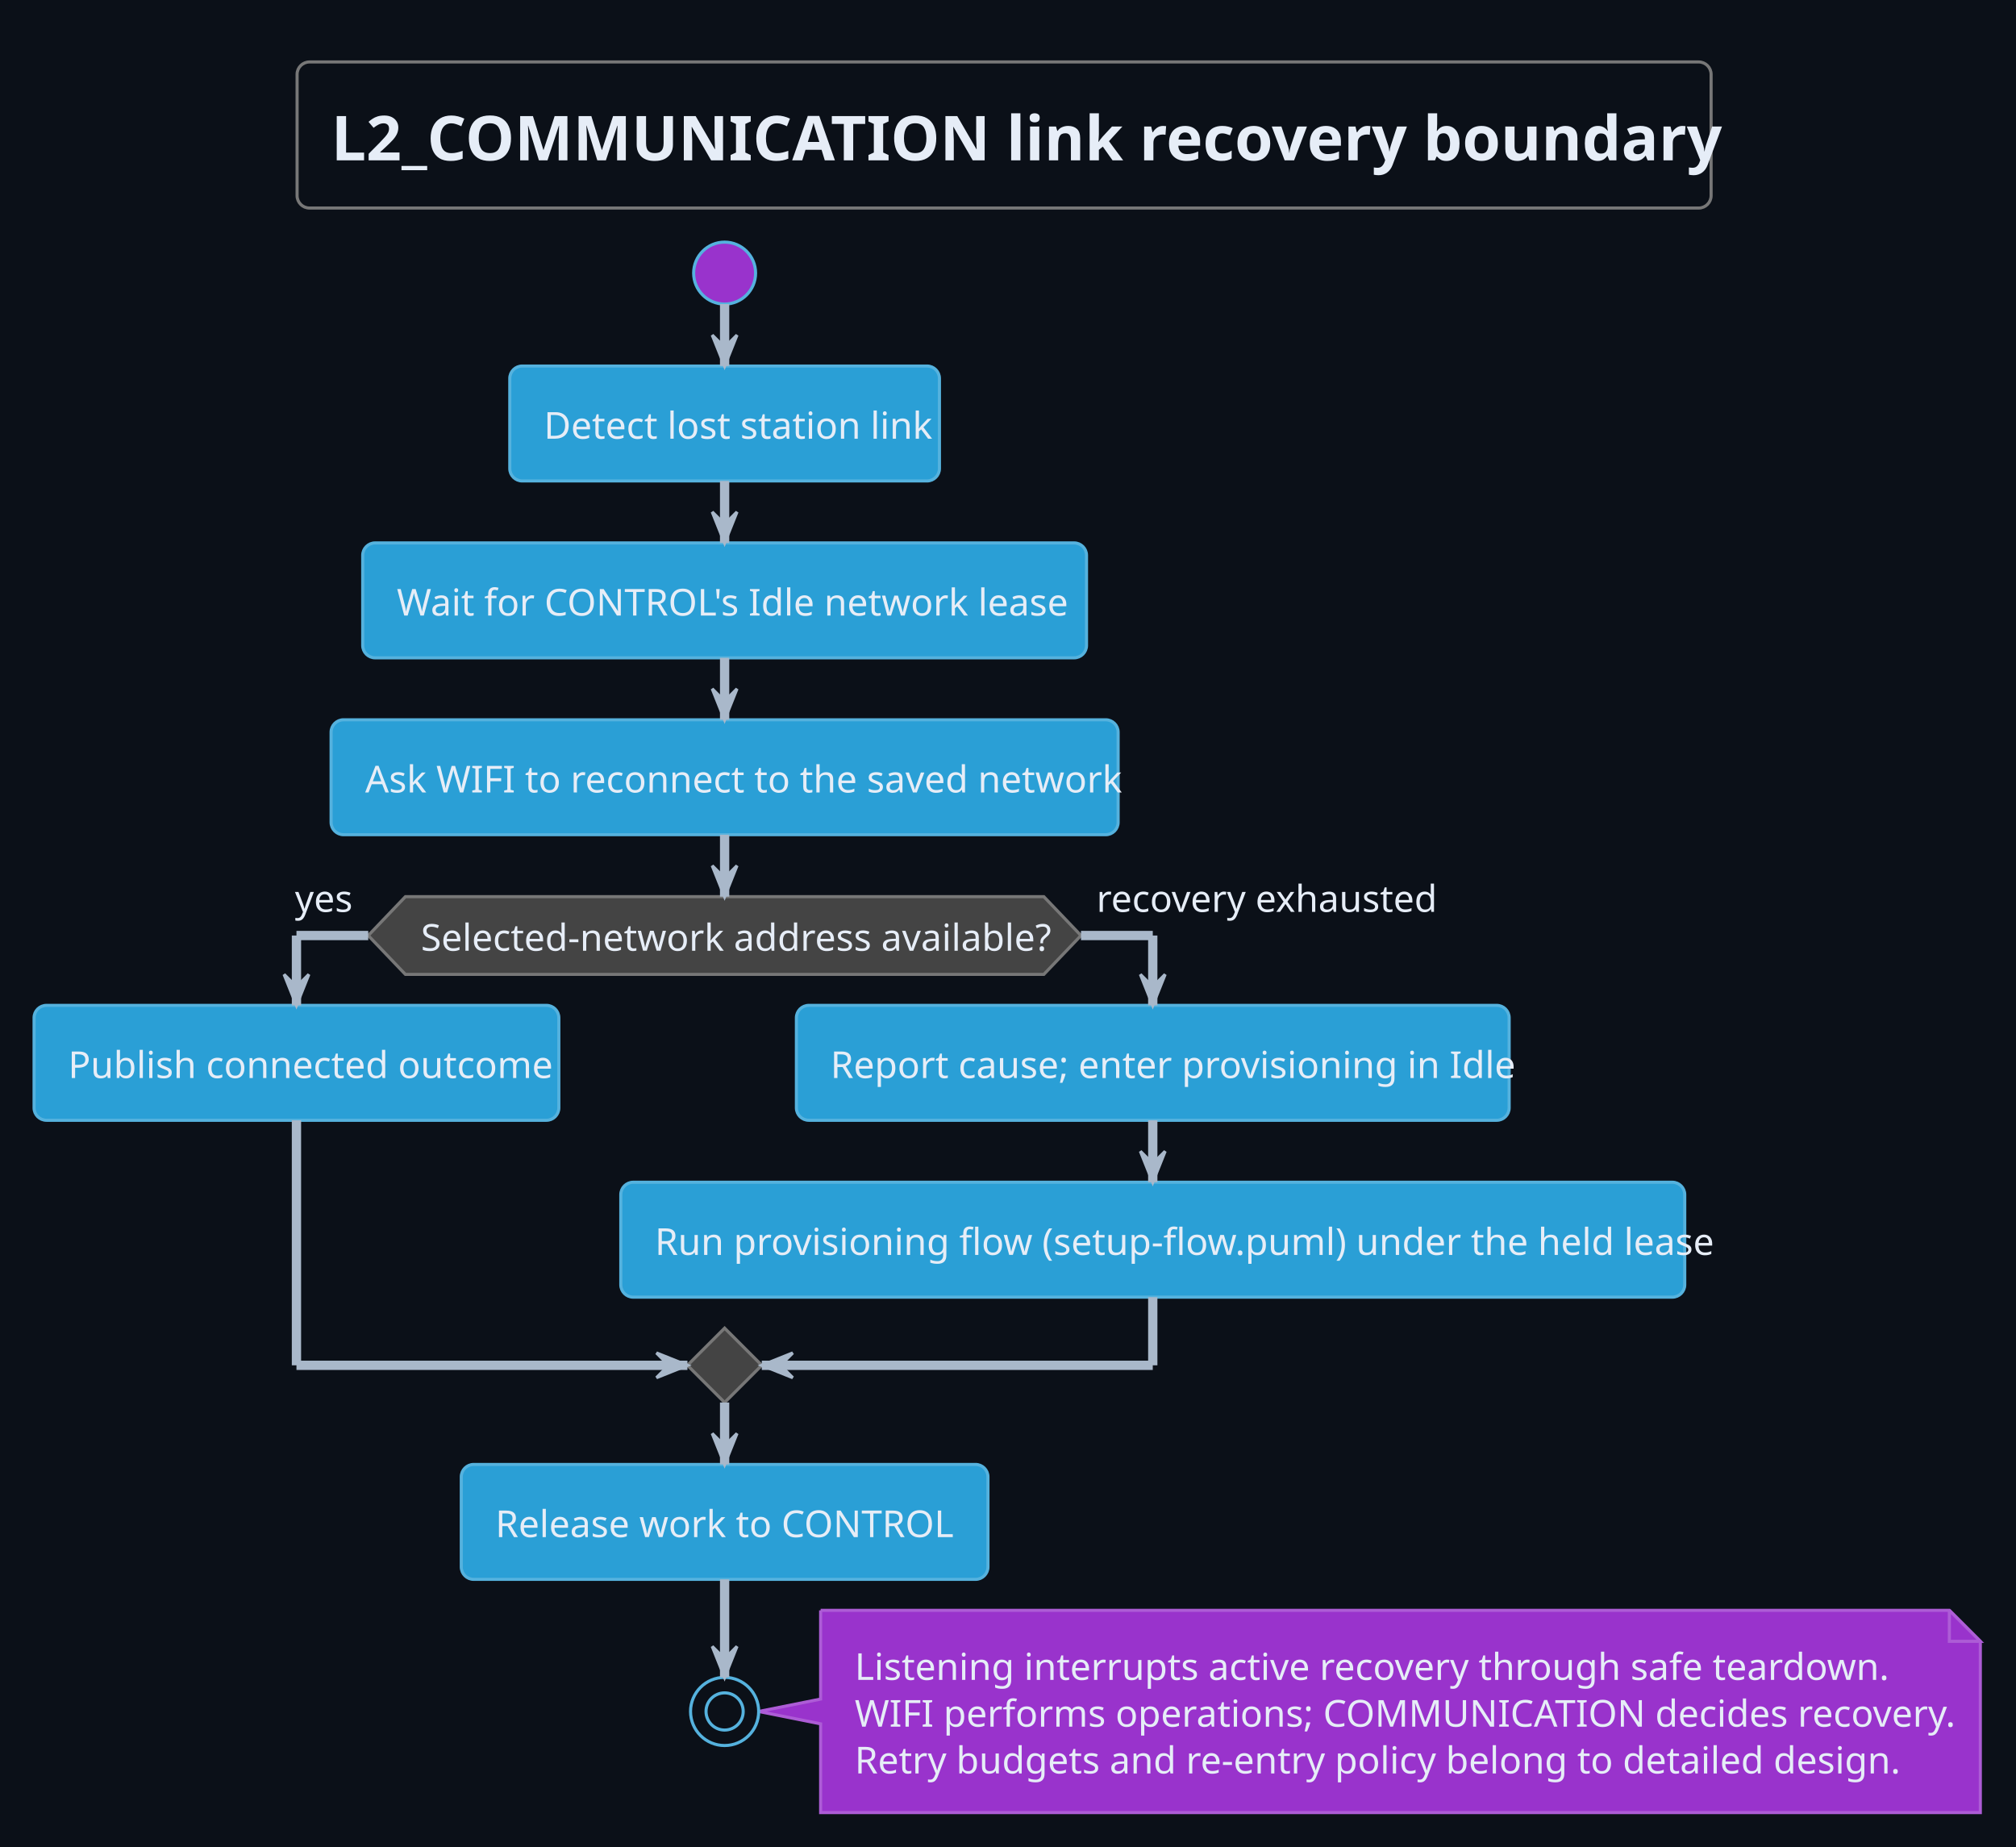
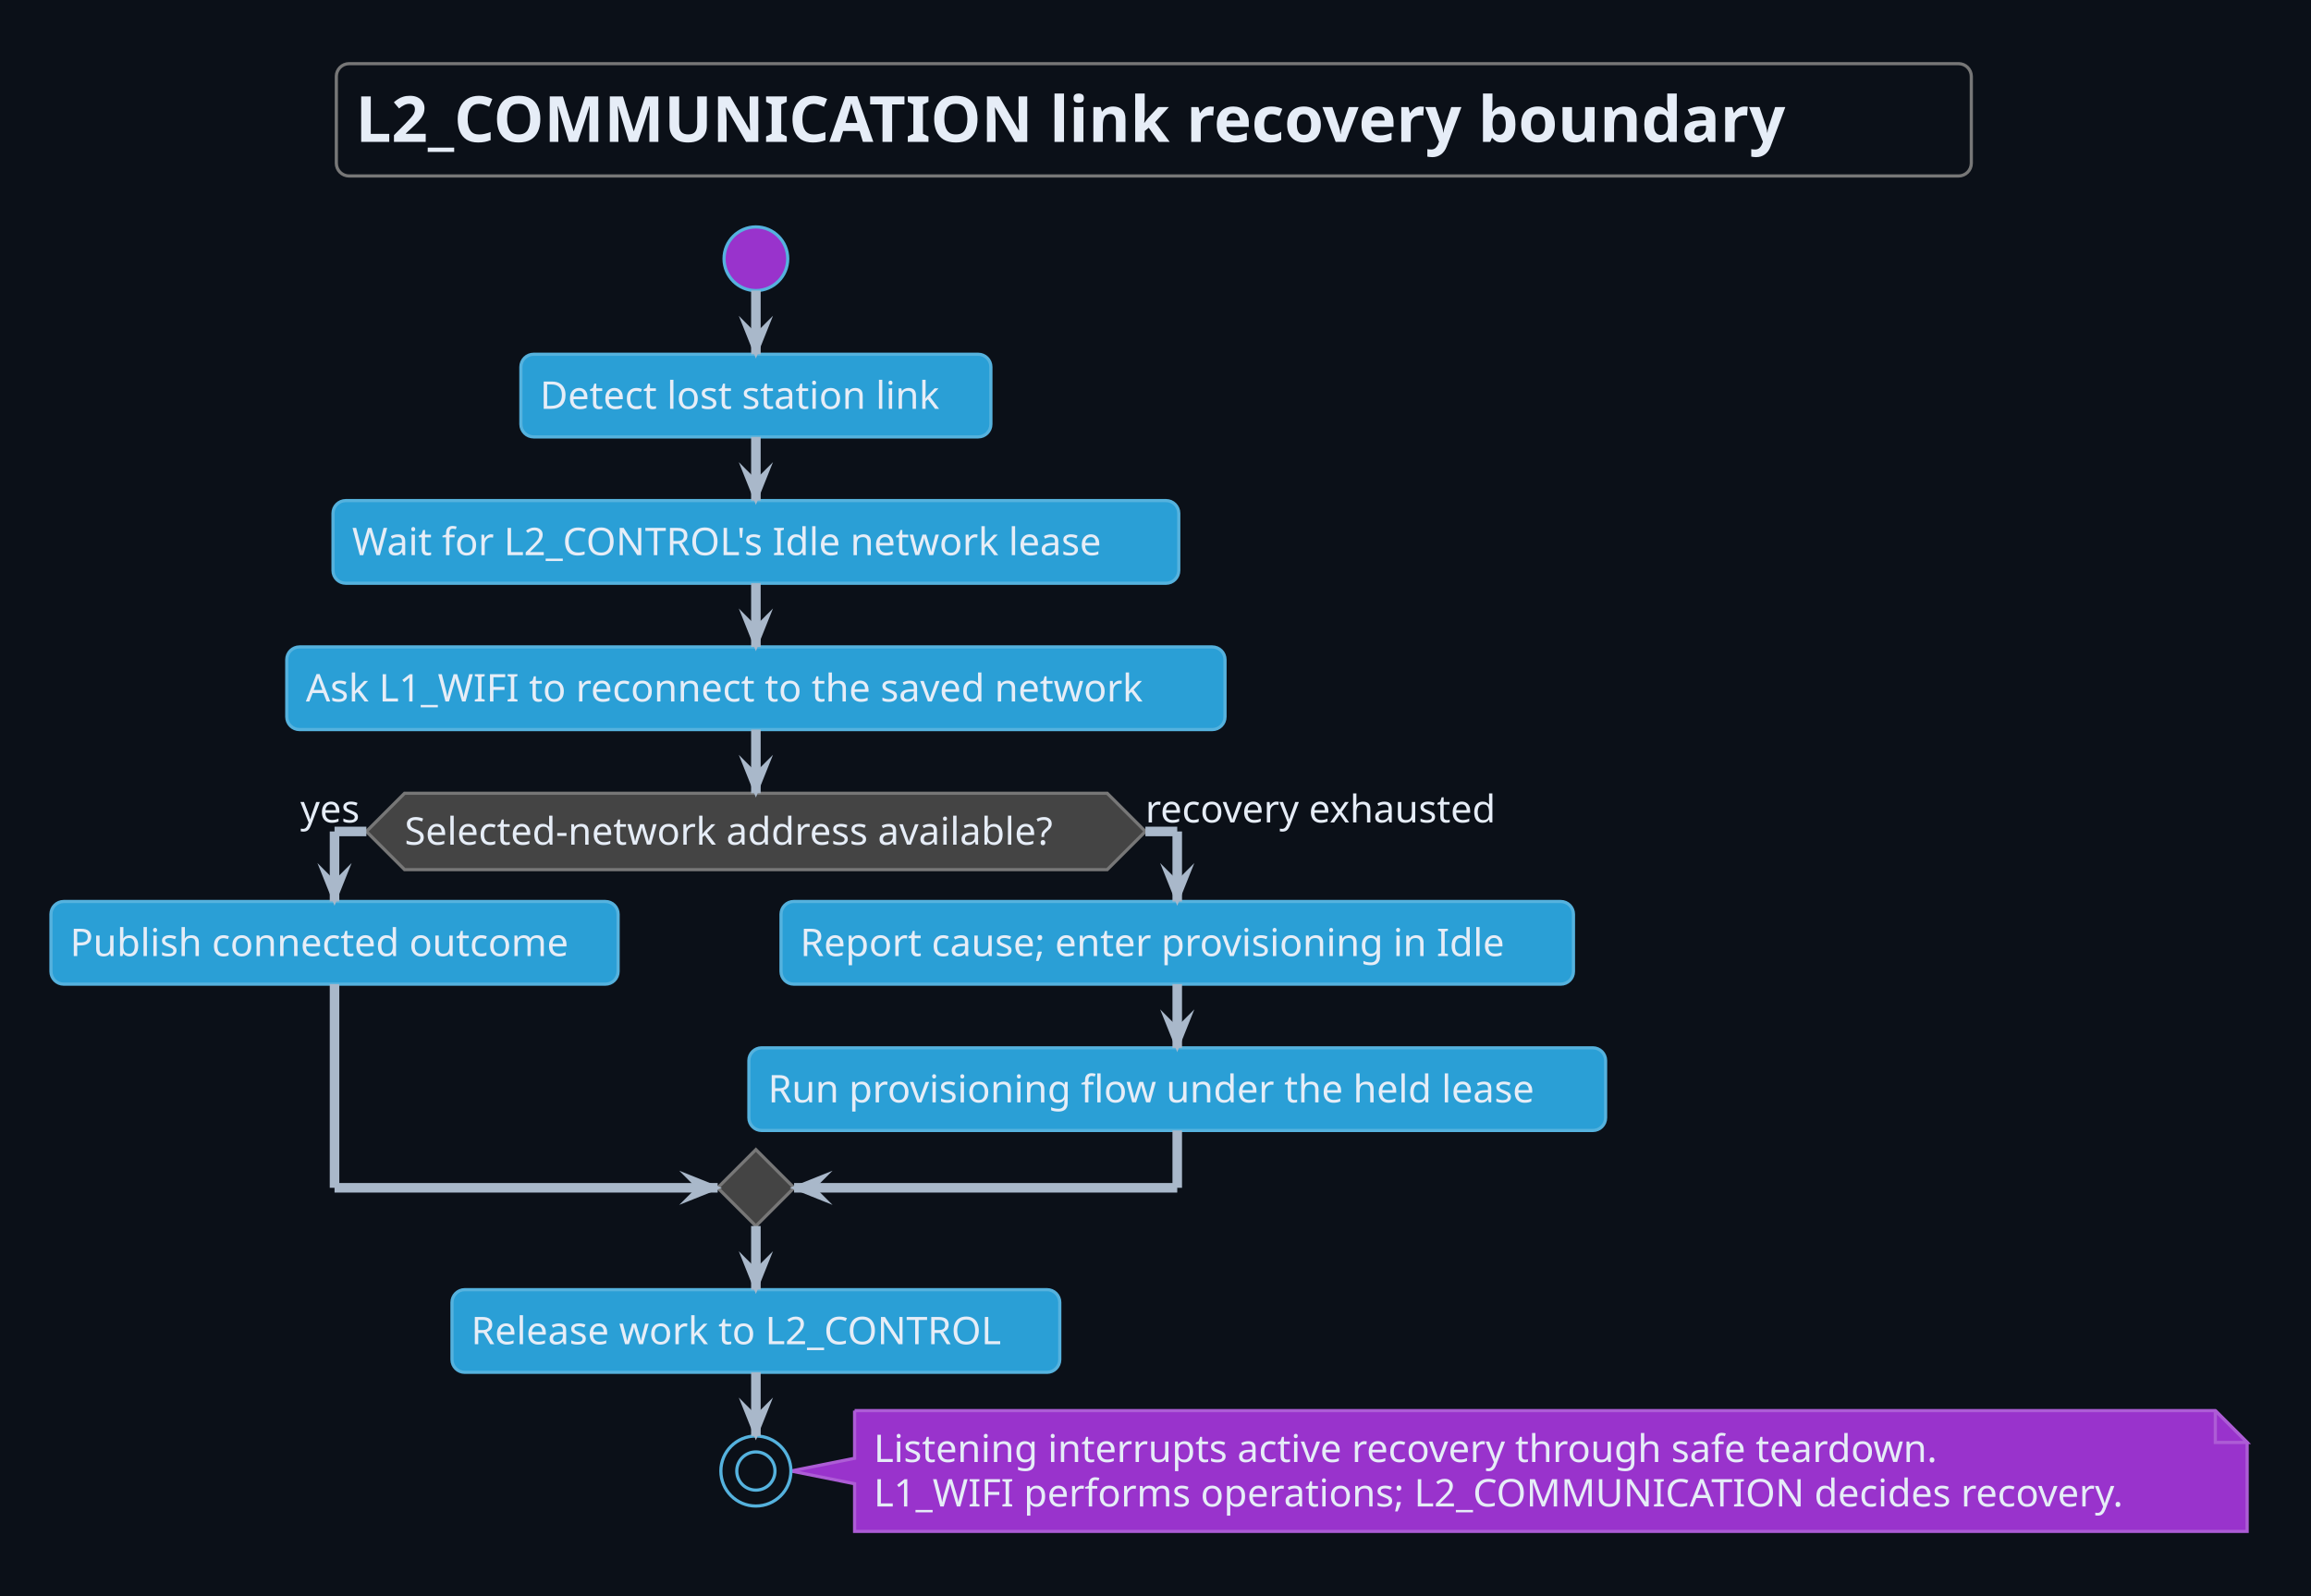
- <svg xmlns="http://www.w3.org/2000/svg" contentStyleType="text/css" data-diagram-type="ACTIVITY" height="621.875px" preserveAspectRatio="none" style="width:678px;height:621px;background:#0B1018;" version="1.1" viewBox="0 0 678 621" width="678.125px" zoomAndPan="magnify">
+ <svg xmlns="http://www.w3.org/2000/svg" version="1.1" data-diagram-type="ACTIVITY" style="width:756px;height:522px;background:#0B1018;" width="756.25px" height="522.917px" viewBox="0 0 756 522" zoomAndPan="magnify" preserveAspectRatio="none" contentStyleType="text/css">
  <defs />
-   <g>
-     <rect fill="#0B1018" height="621.875" style="stroke:none;stroke-width:1.042;" width="678.125" x="0" y="0" />
+   <g font-family="sans-serif" lengthAdjust="spacing">
+     <rect x="0" y="0" width="756.25" height="522.917" fill="#0B1018" style="stroke:none;" />
    <g class="title" data-source-line="7">
-       <rect fill="none" height="49.121" rx="4.167" ry="4.167" style="stroke:#777777;stroke-width:1.042;" width="475.543" x="99.915" y="20.833" />
-       <text fill="#E6EDF7" font-family="sans-serif" font-size="20.833" font-weight="bold" lengthAdjust="spacing" textLength="452.627" x="111.374" y="53.919">L2_COMMUNICATION link recovery boundary</text>
+       <rect x="110.028" y="20.833" width="534.849" height="36.751" fill="none" style="stroke:#777;stroke-width:1.042;" rx="4.167" ry="4.167" />
+       <text x="116.278" y="46.421" fill="#E6EDF7" font-size="20.833" textLength="522.349" font-weight="700">L2_COMMUNICATION link recovery boundary</text>
    </g>
-     <ellipse cx="243.695" cy="91.829" fill="#9933CC" rx="10.417" ry="10.417" style="stroke:#55B2DE;stroke-width:1.042;" />
-     <rect fill="#2A9FD6" height="38.639" rx="4.167" ry="4.167" style="stroke:#55B2DE;stroke-width:1.042;" width="144.499" x="171.445" y="123.079" />
-     <text fill="#E6EDF7" font-family="sans-serif" font-size="12.5" lengthAdjust="spacing" textLength="121.582" x="182.904" y="147.514">Detect lost station link</text>
-     <rect fill="#2A9FD6" height="38.639" rx="4.167" ry="4.167" style="stroke:#55B2DE;stroke-width:1.042;" width="243.424" x="121.982" y="182.552" />
-     <text fill="#E6EDF7" font-family="sans-serif" font-size="12.5" lengthAdjust="spacing" textLength="220.508" x="133.441" y="206.987">Wait for CONTROL's Idle network lease</text>
-     <rect fill="#2A9FD6" height="38.639" rx="4.167" ry="4.167" style="stroke:#55B2DE;stroke-width:1.042;" width="264.689" x="111.35" y="242.025" />
-     <text fill="#E6EDF7" font-family="sans-serif" font-size="12.5" lengthAdjust="spacing" textLength="241.773" x="122.808" y="266.459">Ask WIFI to reconnect to the saved network</text>
-     <polygon fill="#444444" points="136.344,301.497,351.045,301.497,363.545,314.567,351.045,327.637,136.344,327.637,123.844,314.567,136.344,301.497" style="stroke:#777777;stroke-width:1.042;" />
-     <text fill="#E6EDF7" font-family="sans-serif" font-size="12.5" lengthAdjust="spacing" textLength="204.285" x="141.552" y="319.682">Selected-network address available?</text>
-     <text fill="#E6EDF7" font-family="sans-serif" font-size="12.5" lengthAdjust="spacing" textLength="19.452" x="99.184" y="306.612">yes</text>
-     <text fill="#E6EDF7" font-family="sans-serif" font-size="12.5" lengthAdjust="spacing" textLength="109.088" x="368.754" y="306.612">recovery exhausted</text>
-     <rect fill="#2A9FD6" height="38.639" rx="4.167" ry="4.167" style="stroke:#55B2DE;stroke-width:1.042;" width="176.487" x="11.458" y="338.053" />
-     <text fill="#E6EDF7" font-family="sans-serif" font-size="12.5" lengthAdjust="spacing" textLength="153.571" x="22.917" y="362.488">Publish connected outcome</text>
-     <rect fill="#2A9FD6" height="38.639" rx="4.167" ry="4.167" style="stroke:#55B2DE;stroke-width:1.042;" width="239.707" x="267.834" y="338.053" />
-     <text fill="#E6EDF7" font-family="sans-serif" font-size="12.5" lengthAdjust="spacing" textLength="216.791" x="279.292" y="362.488">Report cause; enter provisioning in Idle</text>
-     <rect fill="#2A9FD6" height="38.639" rx="4.167" ry="4.167" style="stroke:#55B2DE;stroke-width:1.042;" width="357.817" x="208.779" y="397.526" />
-     <text fill="#E6EDF7" font-family="sans-serif" font-size="12.5" lengthAdjust="spacing" textLength="334.9" x="220.237" y="421.96">Run provisioning flow (setup-flow.puml) under the held lease</text>
-     <polygon fill="#444444" points="243.695,446.582,256.195,459.082,243.695,471.582,231.195,459.082,243.695,446.582" style="stroke:#777777;stroke-width:1.042;" />
-     <rect fill="#2A9FD6" height="38.639" rx="4.167" ry="4.167" style="stroke:#55B2DE;stroke-width:1.042;" width="177.128" x="155.131" y="492.415" />
-     <text fill="#E6EDF7" font-family="sans-serif" font-size="12.5" lengthAdjust="spacing" textLength="154.211" x="166.589" y="516.85">Release work to CONTROL</text>
-     <path d="M275.986,541.471 L275.986,571.305 L255.153,575.472 L275.986,579.639 L275.986,609.473 A0,0 0 0 0 275.986,609.473 L665.999,609.473 A0,0 0 0 0 665.999,609.473 L665.999,551.888 L655.582,541.471 L275.986,541.471 A0,0 0 0 0 275.986,541.471" fill="#9933CC" style="stroke:#AD5CD6;stroke-width:1.042;" />
-     <path d="M655.582,541.471 L655.582,551.888 L665.999,551.888 L655.582,541.471" fill="#9933CC" style="stroke:#AD5CD6;stroke-width:1.042;" />
-     <text fill="#E6EDF7" font-family="sans-serif" font-size="12.5" lengthAdjust="spacing" textLength="324.481" x="287.445" y="564.864">Listening interrupts active recovery through safe teardown.</text>
-     <text fill="#E6EDF7" font-family="sans-serif" font-size="12.5" lengthAdjust="spacing" textLength="357.721" x="287.445" y="580.587">WIFI performs operations; COMMUNICATION decides recovery.</text>
-     <text fill="#E6EDF7" font-family="sans-serif" font-size="12.5" lengthAdjust="spacing" textLength="330.066" x="287.445" y="596.309">Retry budgets and re-entry policy belong to detailed design.</text>
-     <ellipse cx="243.695" cy="575.472" fill="none" rx="11.458" ry="11.458" style="stroke:#55B2DE;stroke-width:1.042;" />
-     <ellipse cx="243.695" cy="575.472" fill="none" rx="6.25" ry="6.25" style="stroke:#55B2DE;stroke-width:1.042;" />
-     <line style="stroke:#A9B8CA;stroke-width:3.125;" x1="243.695" x2="243.695" y1="102.246" y2="123.079" />
-     <polygon fill="#A9B8CA" points="239.528,112.663,243.695,123.079,247.861,112.663,243.695,116.829" style="stroke:#A9B8CA;stroke-width:1.042;" />
-     <line style="stroke:#A9B8CA;stroke-width:3.125;" x1="243.695" x2="243.695" y1="161.719" y2="182.552" />
-     <polygon fill="#A9B8CA" points="239.528,172.135,243.695,182.552,247.861,172.135,243.695,176.302" style="stroke:#A9B8CA;stroke-width:1.042;" />
-     <line style="stroke:#A9B8CA;stroke-width:3.125;" x1="243.695" x2="243.695" y1="221.191" y2="242.025" />
-     <polygon fill="#A9B8CA" points="239.528,231.608,243.695,242.025,247.861,231.608,243.695,235.775" style="stroke:#A9B8CA;stroke-width:1.042;" />
-     <line style="stroke:#A9B8CA;stroke-width:3.125;" x1="387.687" x2="387.687" y1="376.693" y2="397.526" />
-     <polygon fill="#A9B8CA" points="383.521,387.109,387.687,397.526,391.854,387.109,387.687,391.276" style="stroke:#A9B8CA;stroke-width:1.042;" />
-     <line style="stroke:#A9B8CA;stroke-width:3.125;" x1="123.844" x2="99.702" y1="314.567" y2="314.567" />
-     <line style="stroke:#A9B8CA;stroke-width:3.125;" x1="99.702" x2="99.702" y1="314.567" y2="338.053" />
-     <polygon fill="#A9B8CA" points="95.535,327.637,99.702,338.053,103.869,327.637,99.702,331.803" style="stroke:#A9B8CA;stroke-width:1.042;" />
-     <line style="stroke:#A9B8CA;stroke-width:3.125;" x1="363.545" x2="387.687" y1="314.567" y2="314.567" />
-     <line style="stroke:#A9B8CA;stroke-width:3.125;" x1="387.687" x2="387.687" y1="314.567" y2="338.053" />
-     <polygon fill="#A9B8CA" points="383.521,327.637,387.687,338.053,391.854,327.637,387.687,331.803" style="stroke:#A9B8CA;stroke-width:1.042;" />
-     <line style="stroke:#A9B8CA;stroke-width:3.125;" x1="99.702" x2="99.702" y1="376.693" y2="459.082" />
-     <line style="stroke:#A9B8CA;stroke-width:3.125;" x1="99.702" x2="231.195" y1="459.082" y2="459.082" />
-     <polygon fill="#A9B8CA" points="220.778,454.915,231.195,459.082,220.778,463.249,224.945,459.082" style="stroke:#A9B8CA;stroke-width:1.042;" />
-     <line style="stroke:#A9B8CA;stroke-width:3.125;" x1="387.687" x2="387.687" y1="436.165" y2="459.082" />
-     <line style="stroke:#A9B8CA;stroke-width:3.125;" x1="387.687" x2="256.195" y1="459.082" y2="459.082" />
-     <polygon fill="#A9B8CA" points="266.611,454.915,256.195,459.082,266.611,463.249,262.445,459.082" style="stroke:#A9B8CA;stroke-width:1.042;" />
-     <line style="stroke:#A9B8CA;stroke-width:3.125;" x1="243.695" x2="243.695" y1="280.664" y2="301.497" />
-     <polygon fill="#A9B8CA" points="239.528,291.081,243.695,301.497,247.861,291.081,243.695,295.247" style="stroke:#A9B8CA;stroke-width:1.042;" />
-     <line style="stroke:#A9B8CA;stroke-width:3.125;" x1="243.695" x2="243.695" y1="471.582" y2="492.415" />
-     <polygon fill="#A9B8CA" points="239.528,481.999,243.695,492.415,247.861,481.999,243.695,486.165" style="stroke:#A9B8CA;stroke-width:1.042;" />
-     <line style="stroke:#A9B8CA;stroke-width:3.125;" x1="243.695" x2="243.695" y1="531.055" y2="564.014" />
-     <polygon fill="#A9B8CA" points="239.528,553.597,243.695,564.014,247.861,553.597,243.695,557.764" style="stroke:#A9B8CA;stroke-width:1.042;" />
+     <ellipse cx="247.274" cy="84.668" rx="10.417" ry="10.417" fill="#93C" style="stroke:#55B2DE;stroke-width:1.042;" />
+     <rect x="170.394" y="115.918" width="153.76" height="27.051" fill="#2A9FD6" style="stroke:#55B2DE;stroke-width:1.042;" rx="4.167" ry="4.167" />
+     <text x="176.644" y="133.771" fill="#E6EDF7" font-size="12.5" textLength="141.26">Detect lost station link</text>
+     <rect x="108.935" y="163.802" width="276.678" height="27.051" fill="#2A9FD6" style="stroke:#55B2DE;stroke-width:1.042;" rx="4.167" ry="4.167" />
+     <text x="115.185" y="181.655" fill="#E6EDF7" font-size="12.5" textLength="264.178">Wait for L2_CONTROL's Idle network lease</text>
+     <rect x="93.807" y="211.686" width="306.934" height="27.051" fill="#2A9FD6" style="stroke:#55B2DE;stroke-width:1.042;" rx="4.167" ry="4.167" />
+     <text x="100.057" y="229.539" fill="#E6EDF7" font-size="12.5" textLength="294.434">Ask L1_WIFI to reconnect to the saved network</text>
+     <polygon points="132.351,259.57,362.197,259.57,374.697,272.07,362.197,284.57,132.351,284.57,119.851,272.07,132.351,259.57" fill="#444" style="stroke:#777;stroke-width:1.042;stroke-linejoin:miter;stroke-miterlimit:10;" />
+     <text x="132.351" y="276.398" fill="#E6EDF7" font-size="12.5" textLength="229.846">Selected-network address available?</text>
+     <text x="98.25" y="269.122" fill="#E6EDF7" font-size="12.5" textLength="21.6">yes</text>
+     <text x="374.697" y="269.122" fill="#E6EDF7" font-size="12.5" textLength="124.579">recovery exhausted</text>
+     <rect x="16.667" y="294.987" width="185.535" height="27.051" fill="#2A9FD6" style="stroke:#55B2DE;stroke-width:1.042;" rx="4.167" ry="4.167" />
+     <text x="22.917" y="312.84" fill="#E6EDF7" font-size="12.5" textLength="173.035">Publish connected outcome</text>
+     <rect x="255.496" y="294.987" width="259.235" height="27.051" fill="#2A9FD6" style="stroke:#55B2DE;stroke-width:1.042;" rx="4.167" ry="4.167" />
+     <text x="261.746" y="312.84" fill="#E6EDF7" font-size="12.5" textLength="246.735">Report cause; enter provisioning in Idle</text>
+     <rect x="244.983" y="342.871" width="280.261" height="27.051" fill="#2A9FD6" style="stroke:#55B2DE;stroke-width:1.042;" rx="4.167" ry="4.167" />
+     <text x="251.233" y="360.724" fill="#E6EDF7" font-size="12.5" textLength="267.761">Run provisioning flow under the held lease</text>
+     <polygon points="247.274,376.172,259.774,388.672,247.274,401.172,234.774,388.672,247.274,376.172" fill="#444" style="stroke:#777;stroke-width:1.042;stroke-linejoin:miter;stroke-miterlimit:10;" />
+     <rect x="147.86" y="422.005" width="198.828" height="27.051" fill="#2A9FD6" style="stroke:#55B2DE;stroke-width:1.042;" rx="4.167" ry="4.167" />
+     <text x="154.11" y="439.858" fill="#E6EDF7" font-size="12.5" textLength="186.328">Release work to L2_CONTROL</text>
+     <path d="M279.565,461.589 L279.565,477.181 L258.732,481.348 L279.565,485.514 L279.565,501.107 A0,0 0 0 0 279.565,501.107 L735.114,501.107 A0,0 0 0 0 735.114,501.107 L735.114,472.005 L724.697,461.589 L279.565,461.589 A0,0 0 0 0 279.565,461.589" style="stroke:#AD5CD6;stroke-width:1.042;" fill="#93C" />
+     <path d="M724.697,461.589 L724.697,472.005 L735.114,472.005 L724.697,461.589" style="stroke:#AD5CD6;stroke-width:1.042;" fill="#93C" />
+     <text x="285.815" y="478.4" fill="#E6EDF7" font-size="12.5" textLength="373.883">Listening interrupts active recovery through safe teardown.</text>
+     <text x="285.815" y="492.95" fill="#E6EDF7" font-size="12.5" textLength="433.673">L1_WIFI performs operations; L2_COMMUNICATION decides recovery.</text>
+     <ellipse cx="247.274" cy="481.348" rx="11.458" ry="11.458" fill="none" style="stroke:#55B2DE;stroke-width:1.042;" />
+     <ellipse cx="247.274" cy="481.348" rx="6.25" ry="6.25" fill="none" style="stroke:#55B2DE;stroke-width:1.042;" />
+     <line x1="247.274" y1="95.085" x2="247.274" y2="115.918" style="stroke:#A9B8CA;stroke-width:3.125;" />
+     <polygon points="243.107,105.501,247.274,115.918,251.44,105.501,247.274,109.668" fill="#A9B8CA" style="stroke:#A9B8CA;stroke-width:1.042;stroke-linejoin:miter;stroke-miterlimit:10;" />
+     <line x1="247.274" y1="142.969" x2="247.274" y2="163.802" style="stroke:#A9B8CA;stroke-width:3.125;" />
+     <polygon points="243.107,153.385,247.274,163.802,251.44,153.385,247.274,157.552" fill="#A9B8CA" style="stroke:#A9B8CA;stroke-width:1.042;stroke-linejoin:miter;stroke-miterlimit:10;" />
+     <line x1="247.274" y1="190.853" x2="247.274" y2="211.686" style="stroke:#A9B8CA;stroke-width:3.125;" />
+     <polygon points="243.107,201.27,247.274,211.686,251.44,201.27,247.274,205.436" fill="#A9B8CA" style="stroke:#A9B8CA;stroke-width:1.042;stroke-linejoin:miter;stroke-miterlimit:10;" />
+     <line x1="385.114" y1="322.038" x2="385.114" y2="342.871" style="stroke:#A9B8CA;stroke-width:3.125;" />
+     <polygon points="380.947,332.454,385.114,342.871,389.28,332.454,385.114,336.621" fill="#A9B8CA" style="stroke:#A9B8CA;stroke-width:1.042;stroke-linejoin:miter;stroke-miterlimit:10;" />
+     <line x1="119.851" y1="272.07" x2="109.434" y2="272.07" style="stroke:#A9B8CA;stroke-width:3.125;" />
+     <line x1="109.434" y1="272.07" x2="109.434" y2="294.987" style="stroke:#A9B8CA;stroke-width:3.125;" />
+     <polygon points="105.267,284.57,109.434,294.987,113.601,284.57,109.434,288.737" fill="#A9B8CA" style="stroke:#A9B8CA;stroke-width:1.042;stroke-linejoin:miter;stroke-miterlimit:10;" />
+     <line x1="374.697" y1="272.07" x2="385.114" y2="272.07" style="stroke:#A9B8CA;stroke-width:3.125;" />
+     <line x1="385.114" y1="272.07" x2="385.114" y2="294.987" style="stroke:#A9B8CA;stroke-width:3.125;" />
+     <polygon points="380.947,284.57,385.114,294.987,389.28,284.57,385.114,288.737" fill="#A9B8CA" style="stroke:#A9B8CA;stroke-width:1.042;stroke-linejoin:miter;stroke-miterlimit:10;" />
+     <line x1="109.434" y1="322.038" x2="109.434" y2="388.672" style="stroke:#A9B8CA;stroke-width:3.125;" />
+     <line x1="109.434" y1="388.672" x2="234.774" y2="388.672" style="stroke:#A9B8CA;stroke-width:3.125;" />
+     <polygon points="224.357,384.505,234.774,388.672,224.357,392.839,228.524,388.672" fill="#A9B8CA" style="stroke:#A9B8CA;stroke-width:1.042;stroke-linejoin:miter;stroke-miterlimit:10;" />
+     <line x1="385.114" y1="369.922" x2="385.114" y2="388.672" style="stroke:#A9B8CA;stroke-width:3.125;" />
+     <line x1="385.114" y1="388.672" x2="259.774" y2="388.672" style="stroke:#A9B8CA;stroke-width:3.125;" />
+     <polygon points="270.19,384.505,259.774,388.672,270.19,392.839,266.024,388.672" fill="#A9B8CA" style="stroke:#A9B8CA;stroke-width:1.042;stroke-linejoin:miter;stroke-miterlimit:10;" />
+     <line x1="247.274" y1="238.737" x2="247.274" y2="259.57" style="stroke:#A9B8CA;stroke-width:3.125;" />
+     <polygon points="243.107,249.154,247.274,259.57,251.44,249.154,247.274,253.32" fill="#A9B8CA" style="stroke:#A9B8CA;stroke-width:1.042;stroke-linejoin:miter;stroke-miterlimit:10;" />
+     <line x1="247.274" y1="401.172" x2="247.274" y2="422.005" style="stroke:#A9B8CA;stroke-width:3.125;" />
+     <polygon points="243.107,411.589,247.274,422.005,251.44,411.589,247.274,415.755" fill="#A9B8CA" style="stroke:#A9B8CA;stroke-width:1.042;stroke-linejoin:miter;stroke-miterlimit:10;" />
+     <line x1="247.274" y1="449.056" x2="247.274" y2="469.889" style="stroke:#A9B8CA;stroke-width:3.125;" />
+     <polygon points="243.107,459.473,247.274,469.889,251.44,459.473,247.274,463.639" fill="#A9B8CA" style="stroke:#A9B8CA;stroke-width:1.042;stroke-linejoin:miter;stroke-miterlimit:10;" />
  </g>
</svg>
